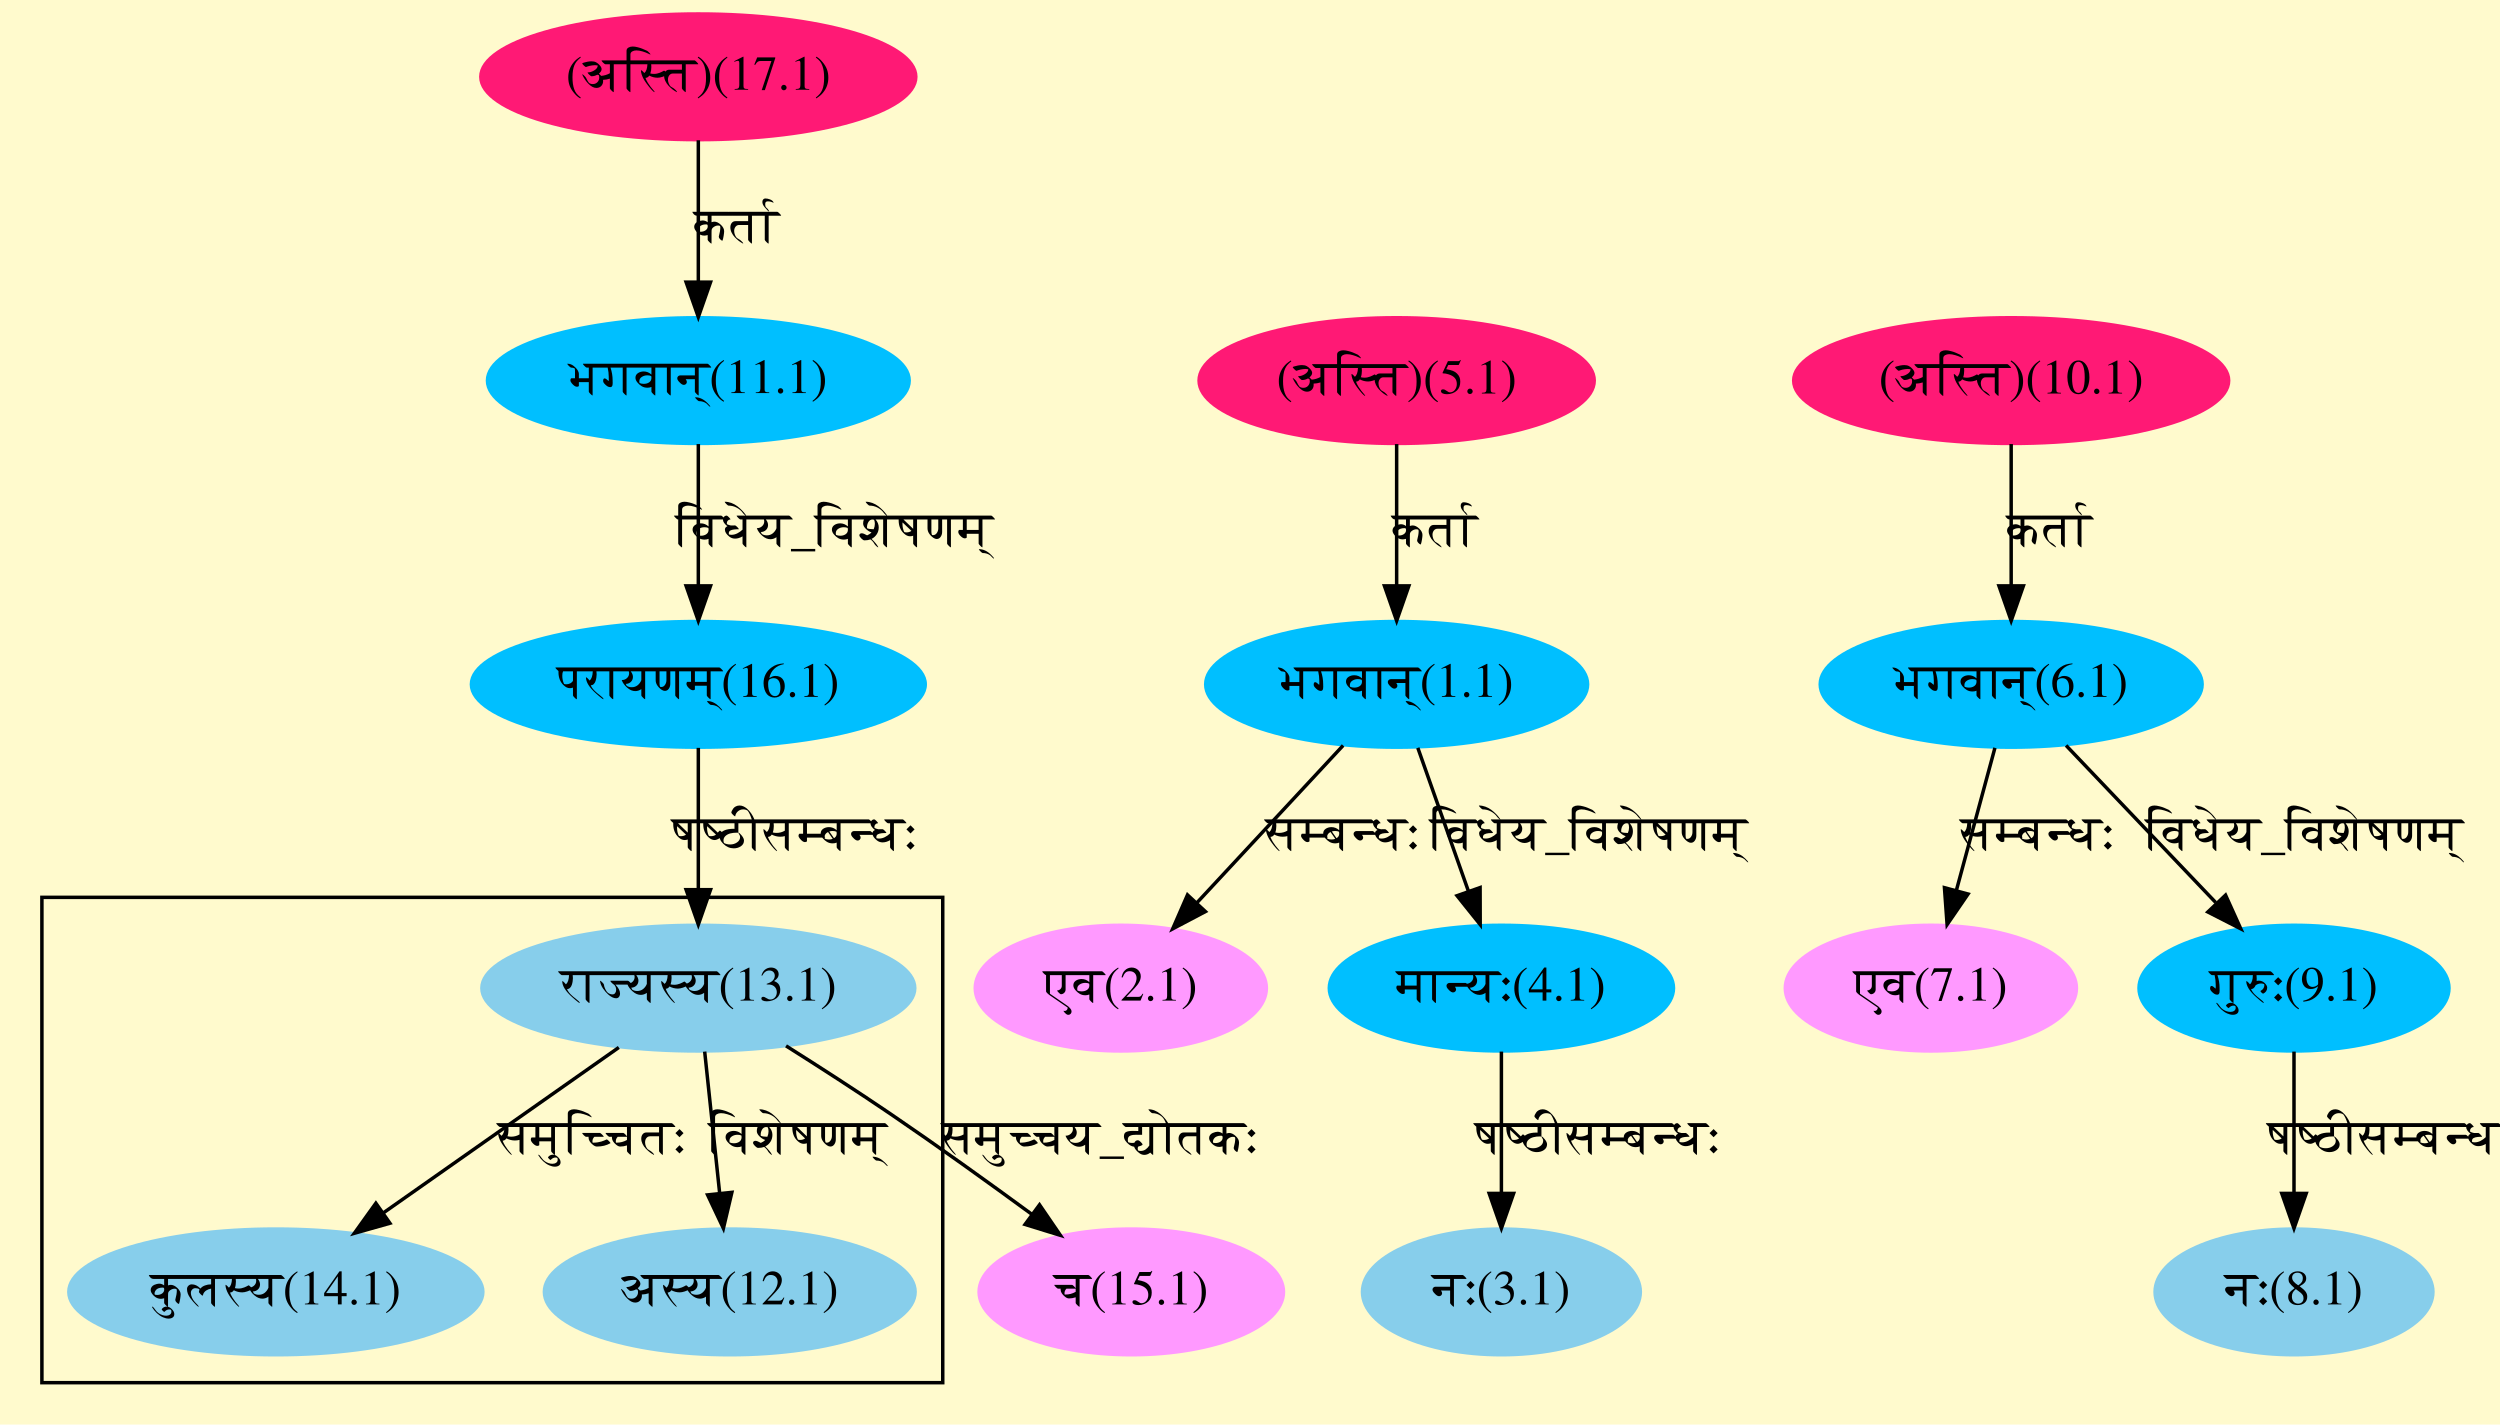
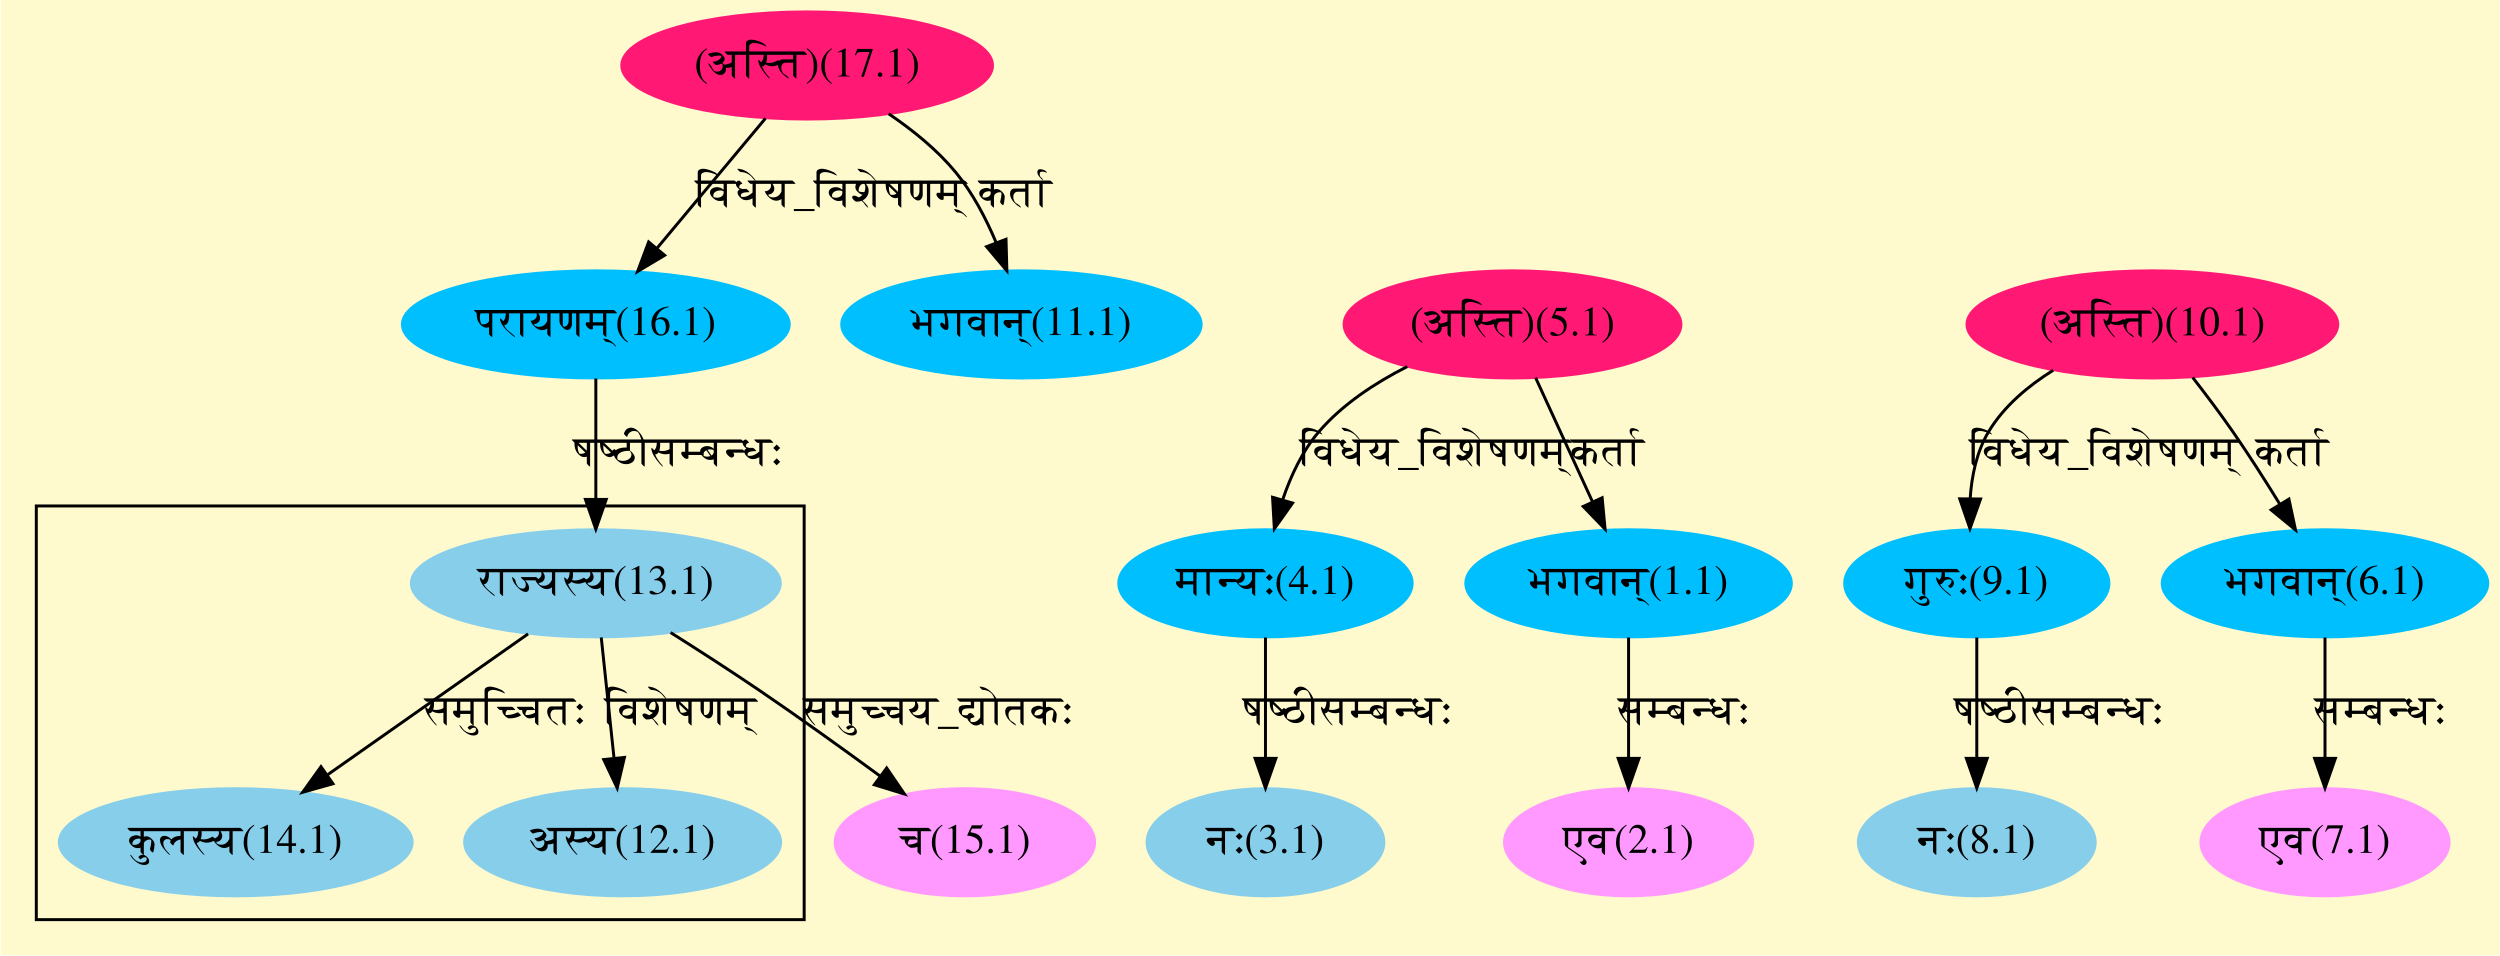
- <svg xmlns="http://www.w3.org/2000/svg" width="716pt" height="408pt" viewBox="0.00 0.00 716.00 408.00">
-   <g id="graph0" class="graph" transform="scale(1 1) rotate(0) translate(4 404)">
-     <polygon fill="#fffacd" stroke="transparent" points="-4,4 -4,-404 712,-404 712,4 -4,4" />
+ <svg xmlns="http://www.w3.org/2000/svg" width="840pt" height="321pt" viewBox="0.00 0.00 839.60 321.00">
+   <g id="graph0" class="graph" transform="scale(1 1) rotate(0) translate(4 317)">
+     <polygon fill="#fffacd" stroke="transparent" points="-4,4 -4,-317 835.6,-317 835.6,4 -4,4" />
    <g id="clust1" class="cluster">
      <polygon fill="#fffacd" stroke="black" points="8,-8 8,-147 266,-147 266,-8 8,-8" />
    </g>
    <g id="node1" class="node">
      <ellipse fill="#87ceeb" stroke="#87ceeb" cx="205" cy="-34" rx="53.09" ry="18" />
      <text text-anchor="middle" x="205" y="-30.3" font-family="Times,serif" font-size="14.00">अस्य(12.1)</text>
    </g>
    <g id="node2" class="node">
      <ellipse fill="#87ceeb" stroke="#87ceeb" cx="196" cy="-121" rx="61.99" ry="18" />
      <text text-anchor="middle" x="196" y="-117.3" font-family="Times,serif" font-size="14.00">राज्यस्य(13.1)</text>
    </g>
    <g id="edge10" class="edge">
      <path fill="none" stroke="black" d="M202.11,-62.27C200.7,-75.58 199.05,-91.19 197.82,-102.82" />
      <polygon fill="black" stroke="black" points="205.61,-62.51 203.18,-52.2 198.65,-61.78 205.61,-62.51" />
      <text text-anchor="middle" x="224.5" y="-73.8" font-family="Times,serif" font-size="14.00">विशेषणम्</text>
    </g>
    <g id="node16" class="node">
      <ellipse fill="#00bfff" stroke="#00bfff" cx="196" cy="-208" rx="64.99" ry="18" />
      <text text-anchor="middle" x="196" y="-204.3" font-family="Times,serif" font-size="14.00">परायणम्(16.1)</text>
    </g>
    <g id="edge11" class="edge">
      <path fill="none" stroke="black" d="M196,-149.27C196,-162.58 196,-178.19 196,-189.82" />
      <polygon fill="black" stroke="black" points="199.5,-149.2 196,-139.2 192.5,-149.2 199.5,-149.2" />
      <text text-anchor="middle" x="223.5" y="-160.8" font-family="Times,serif" font-size="14.00">षष्ठीसम्बन्धः</text>
    </g>
    <g id="node3" class="node">
      <ellipse fill="#87ceeb" stroke="#87ceeb" cx="75" cy="-34" rx="59.29" ry="18" />
      <text text-anchor="middle" x="75" y="-30.3" font-family="Times,serif" font-size="14.00">कुलस्य(14.1)</text>
    </g>
    <g id="edge12" class="edge">
      <path fill="none" stroke="black" d="M105.76,-56.61C126.78,-71.37 154.17,-90.61 173.23,-104.01" />
      <polygon fill="black" stroke="black" points="107.67,-53.67 97.48,-50.79 103.65,-59.4 107.67,-53.67" />
      <text text-anchor="middle" x="165.5" y="-73.8" font-family="Times,serif" font-size="14.00">समुच्चितः</text>
    </g>
    <g id="node4" class="node">
-       <ellipse fill="#00bfff" stroke="#00bfff" cx="396" cy="-208" rx="54.69" ry="18" />
-       <text text-anchor="middle" x="396" y="-204.3" font-family="Times,serif" font-size="14.00">भगवान्(1.1)</text>
+       <ellipse fill="#00bfff" stroke="#00bfff" cx="543" cy="-121" rx="54.69" ry="18" />
+       <text text-anchor="middle" x="543" y="-117.3" font-family="Times,serif" font-size="14.00">भगवान्(1.1)</text>
    </g>
    <g id="node5" class="node">
-       <ellipse fill="#ff1975" stroke="#ff1975" cx="396" cy="-295" rx="56.59" ry="18" />
-       <text text-anchor="middle" x="396" y="-291.3" font-family="Times,serif" font-size="14.00">(अस्ति)(5.1)</text>
+       <ellipse fill="#ff1975" stroke="#ff1975" cx="504" cy="-208" rx="56.59" ry="18" />
+       <text text-anchor="middle" x="504" y="-204.3" font-family="Times,serif" font-size="14.00">(अस्ति)(5.1)</text>
    </g>
    <g id="edge1" class="edge">
-       <path fill="none" stroke="black" d="M396,-236.27C396,-249.58 396,-265.19 396,-276.82" />
-       <polygon fill="black" stroke="black" points="399.5,-236.2 396,-226.2 392.5,-236.2 399.5,-236.2" />
-       <text text-anchor="middle" x="407" y="-247.8" font-family="Times,serif" font-size="14.00">कर्ता</text>
+       <path fill="none" stroke="black" d="M530.82,-148.54C524.59,-162.12 517.19,-178.24 511.75,-190.11" />
+       <polygon fill="black" stroke="black" points="534.12,-149.75 535.11,-139.2 527.76,-146.83 534.12,-149.75" />
+       <text text-anchor="middle" x="536" y="-160.8" font-family="Times,serif" font-size="14.00">कर्ता</text>
    </g>
    <g id="node6" class="node">
-       <ellipse fill="#ff99ff" stroke="#ff99ff" cx="317" cy="-121" rx="41.69" ry="18" />
-       <text text-anchor="middle" x="317" y="-117.3" font-family="Times,serif" font-size="14.00">एव(2.1)</text>
+       <ellipse fill="#ff99ff" stroke="#ff99ff" cx="543" cy="-34" rx="41.69" ry="18" />
+       <text text-anchor="middle" x="543" y="-30.3" font-family="Times,serif" font-size="14.00">एव(2.1)</text>
    </g>
    <g id="edge2" class="edge">
-       <path fill="none" stroke="black" d="M338.84,-145.5C352.13,-159.8 368.77,-177.71 380.67,-190.5" />
-       <polygon fill="black" stroke="black" points="341.23,-142.93 331.86,-137.99 336.1,-147.7 341.23,-142.93" />
-       <text text-anchor="middle" x="380.5" y="-160.8" font-family="Times,serif" font-size="14.00">सम्बन्धः</text>
+       <path fill="none" stroke="black" d="M543,-62.27C543,-75.58 543,-91.19 543,-102.82" />
+       <polygon fill="black" stroke="black" points="546.5,-62.2 543,-52.2 539.5,-62.2 546.5,-62.2" />
+       <text text-anchor="middle" x="561.5" y="-73.8" font-family="Times,serif" font-size="14.00">सम्बन्धः</text>
    </g>
    <g id="node7" class="node">
-       <ellipse fill="#87ceeb" stroke="#87ceeb" cx="426" cy="-34" rx="39.79" ry="18" />
-       <text text-anchor="middle" x="426" y="-30.3" font-family="Times,serif" font-size="14.00">नः(3.1)</text>
+       <ellipse fill="#87ceeb" stroke="#87ceeb" cx="421" cy="-34" rx="39.79" ry="18" />
+       <text text-anchor="middle" x="421" y="-30.3" font-family="Times,serif" font-size="14.00">नः(3.1)</text>
    </g>
    <g id="node8" class="node">
-       <ellipse fill="#00bfff" stroke="#00bfff" cx="426" cy="-121" rx="49.29" ry="18" />
-       <text text-anchor="middle" x="426" y="-117.3" font-family="Times,serif" font-size="14.00">मान्यः(4.1)</text>
+       <ellipse fill="#00bfff" stroke="#00bfff" cx="421" cy="-121" rx="49.29" ry="18" />
+       <text text-anchor="middle" x="421" y="-117.3" font-family="Times,serif" font-size="14.00">मान्यः(4.1)</text>
    </g>
    <g id="edge3" class="edge">
-       <path fill="none" stroke="black" d="M426,-62.27C426,-75.58 426,-91.19 426,-102.82" />
-       <polygon fill="black" stroke="black" points="429.5,-62.2 426,-52.2 422.5,-62.2 429.5,-62.2" />
-       <text text-anchor="middle" x="453.5" y="-73.8" font-family="Times,serif" font-size="14.00">षष्ठीसम्बन्धः</text>
+       <path fill="none" stroke="black" d="M421,-62.27C421,-75.58 421,-91.19 421,-102.82" />
+       <polygon fill="black" stroke="black" points="424.5,-62.2 421,-52.2 417.5,-62.2 424.5,-62.2" />
+       <text text-anchor="middle" x="448.5" y="-73.8" font-family="Times,serif" font-size="14.00">षष्ठीसम्बन्धः</text>
    </g>
    <g id="edge4" class="edge">
-       <path fill="none" stroke="black" d="M416.52,-148.87C411.79,-162.27 406.21,-178.08 402.06,-189.82" />
-       <polygon fill="black" stroke="black" points="419.9,-149.8 419.93,-139.2 413.3,-147.47 419.9,-149.8" />
-       <text text-anchor="middle" x="451" y="-160.8" font-family="Times,serif" font-size="14.00">विधेय_विशेषणम्</text>
+       <path fill="none" stroke="black" d="M426.8,-149.14C429.51,-157.16 433.41,-165.51 439,-172 446.95,-181.22 457.95,-188.42 468.64,-193.83" />
+       <polygon fill="black" stroke="black" points="430.11,-147.98 423.98,-139.33 423.38,-149.91 430.11,-147.98" />
+       <text text-anchor="middle" x="478" y="-160.8" font-family="Times,serif" font-size="14.00">विधेय_विशेषणम्</text>
    </g>
    <g id="node9" class="node">
-       <ellipse fill="#00bfff" stroke="#00bfff" cx="572" cy="-208" rx="54.69" ry="18" />
-       <text text-anchor="middle" x="572" y="-204.3" font-family="Times,serif" font-size="14.00">भगवान्(6.1)</text>
+       <ellipse fill="#00bfff" stroke="#00bfff" cx="777" cy="-121" rx="54.69" ry="18" />
+       <text text-anchor="middle" x="777" y="-117.3" font-family="Times,serif" font-size="14.00">भगवान्(6.1)</text>
    </g>
    <g id="node10" class="node">
-       <ellipse fill="#ff1975" stroke="#ff1975" cx="572" cy="-295" rx="62.29" ry="18" />
-       <text text-anchor="middle" x="572" y="-291.3" font-family="Times,serif" font-size="14.00">(अस्ति)(10.1)</text>
+       <ellipse fill="#ff1975" stroke="#ff1975" cx="719" cy="-208" rx="62.29" ry="18" />
+       <text text-anchor="middle" x="719" y="-204.3" font-family="Times,serif" font-size="14.00">(अस्ति)(10.1)</text>
    </g>
    <g id="edge5" class="edge">
-       <path fill="none" stroke="black" d="M572,-236.27C572,-249.58 572,-265.19 572,-276.82" />
-       <polygon fill="black" stroke="black" points="575.5,-236.2 572,-226.2 568.5,-236.2 575.5,-236.2" />
-       <text text-anchor="middle" x="583" y="-247.8" font-family="Times,serif" font-size="14.00">कर्ता</text>
+       <path fill="none" stroke="black" d="M761.88,-147.5C756.98,-155.46 751.41,-164.19 746,-172 741.8,-178.06 736.96,-184.49 732.54,-190.17" />
+       <polygon fill="black" stroke="black" points="764.88,-149.3 767.09,-138.94 758.9,-145.67 764.88,-149.3" />
+       <text text-anchor="middle" x="766" y="-160.8" font-family="Times,serif" font-size="14.00">कर्ता</text>
    </g>
    <g id="node11" class="node">
-       <ellipse fill="#ff99ff" stroke="#ff99ff" cx="549" cy="-121" rx="41.69" ry="18" />
-       <text text-anchor="middle" x="549" y="-117.3" font-family="Times,serif" font-size="14.00">एव(7.1)</text>
+       <ellipse fill="#ff99ff" stroke="#ff99ff" cx="777" cy="-34" rx="41.69" ry="18" />
+       <text text-anchor="middle" x="777" y="-30.3" font-family="Times,serif" font-size="14.00">एव(7.1)</text>
    </g>
    <g id="edge6" class="edge">
-       <path fill="none" stroke="black" d="M556.27,-148.87C559.9,-162.27 564.17,-178.08 567.35,-189.82" />
-       <polygon fill="black" stroke="black" points="559.64,-147.94 553.65,-139.2 552.89,-149.77 559.64,-147.94" />
-       <text text-anchor="middle" x="579.5" y="-160.8" font-family="Times,serif" font-size="14.00">सम्बन्धः</text>
+       <path fill="none" stroke="black" d="M777,-62.27C777,-75.58 777,-91.19 777,-102.82" />
+       <polygon fill="black" stroke="black" points="780.5,-62.2 777,-52.2 773.5,-62.2 780.5,-62.2" />
+       <text text-anchor="middle" x="795.5" y="-73.8" font-family="Times,serif" font-size="14.00">सम्बन्धः</text>
    </g>
    <g id="node12" class="node">
-       <ellipse fill="#87ceeb" stroke="#87ceeb" cx="653" cy="-34" rx="39.79" ry="18" />
-       <text text-anchor="middle" x="653" y="-30.3" font-family="Times,serif" font-size="14.00">नः(8.1)</text>
+       <ellipse fill="#87ceeb" stroke="#87ceeb" cx="660" cy="-34" rx="39.79" ry="18" />
+       <text text-anchor="middle" x="660" y="-30.3" font-family="Times,serif" font-size="14.00">नः(8.1)</text>
    </g>
    <g id="node13" class="node">
-       <ellipse fill="#00bfff" stroke="#00bfff" cx="653" cy="-121" rx="44.39" ry="18" />
-       <text text-anchor="middle" x="653" y="-117.3" font-family="Times,serif" font-size="14.00">गुरुः(9.1)</text>
+       <ellipse fill="#00bfff" stroke="#00bfff" cx="660" cy="-121" rx="44.39" ry="18" />
+       <text text-anchor="middle" x="660" y="-117.3" font-family="Times,serif" font-size="14.00">गुरुः(9.1)</text>
    </g>
    <g id="edge7" class="edge">
-       <path fill="none" stroke="black" d="M653,-62.27C653,-75.58 653,-91.19 653,-102.82" />
-       <polygon fill="black" stroke="black" points="656.5,-62.2 653,-52.2 649.5,-62.2 656.5,-62.2" />
-       <text text-anchor="middle" x="680.5" y="-73.8" font-family="Times,serif" font-size="14.00">षष्ठीसम्बन्धः</text>
+       <path fill="none" stroke="black" d="M660,-62.27C660,-75.58 660,-91.19 660,-102.82" />
+       <polygon fill="black" stroke="black" points="663.5,-62.2 660,-52.2 656.5,-62.2 663.5,-62.2" />
+       <text text-anchor="middle" x="687.5" y="-73.8" font-family="Times,serif" font-size="14.00">षष्ठीसम्बन्धः</text>
    </g>
    <g id="edge8" class="edge">
-       <path fill="none" stroke="black" d="M630.6,-145.5C616.98,-159.8 599.91,-177.71 587.72,-190.5" />
-       <polygon fill="black" stroke="black" points="633.4,-147.64 637.76,-137.99 628.33,-142.81 633.4,-147.64" />
-       <text text-anchor="middle" x="656" y="-160.8" font-family="Times,serif" font-size="14.00">विधेय_विशेषणम्</text>
+       <path fill="none" stroke="black" d="M657.78,-149.5C658.29,-157.23 659.99,-165.33 664,-172 669.14,-180.53 677.24,-187.33 685.67,-192.59" />
+       <polygon fill="black" stroke="black" points="661.27,-149.34 657.71,-139.37 654.27,-149.39 661.27,-149.34" />
+       <text text-anchor="middle" x="703" y="-160.8" font-family="Times,serif" font-size="14.00">विधेय_विशेषणम्</text>
    </g>
    <g id="node14" class="node">
-       <ellipse fill="#00bfff" stroke="#00bfff" cx="196" cy="-295" rx="60.39" ry="18" />
-       <text text-anchor="middle" x="196" y="-291.3" font-family="Times,serif" font-size="14.00">भगवान्(11.1)</text>
+       <ellipse fill="#00bfff" stroke="#00bfff" cx="339" cy="-208" rx="60.39" ry="18" />
+       <text text-anchor="middle" x="339" y="-204.3" font-family="Times,serif" font-size="14.00">भगवान्(11.1)</text>
    </g>
    <g id="node15" class="node">
-       <ellipse fill="#ff1975" stroke="#ff1975" cx="196" cy="-382" rx="62.29" ry="18" />
-       <text text-anchor="middle" x="196" y="-378.3" font-family="Times,serif" font-size="14.00">(अस्ति)(17.1)</text>
+       <ellipse fill="#ff1975" stroke="#ff1975" cx="267" cy="-295" rx="62.29" ry="18" />
+       <text text-anchor="middle" x="267" y="-291.3" font-family="Times,serif" font-size="14.00">(अस्ति)(17.1)</text>
    </g>
    <g id="edge9" class="edge">
-       <path fill="none" stroke="black" d="M196,-323.27C196,-336.58 196,-352.19 196,-363.82" />
-       <polygon fill="black" stroke="black" points="199.5,-323.2 196,-313.2 192.5,-323.2 199.5,-323.2" />
-       <text text-anchor="middle" x="207" y="-334.8" font-family="Times,serif" font-size="14.00">कर्ता</text>
+       <path fill="none" stroke="black" d="M330.5,-235.49C327.11,-243.57 322.65,-252.12 317,-259 310.75,-266.62 302.44,-273.32 294.39,-278.77" />
+       <polygon fill="black" stroke="black" points="333.82,-236.61 334.11,-226.02 327.28,-234.12 333.82,-236.61" />
+       <text text-anchor="middle" x="337" y="-247.8" font-family="Times,serif" font-size="14.00">कर्ता</text>
    </g>
    <g id="edge14" class="edge">
-       <path fill="none" stroke="black" d="M196,-236.27C196,-249.58 196,-265.19 196,-276.82" />
-       <polygon fill="black" stroke="black" points="199.5,-236.2 196,-226.2 192.5,-236.2 199.5,-236.2" />
-       <text text-anchor="middle" x="235" y="-247.8" font-family="Times,serif" font-size="14.00">विधेय_विशेषणम्</text>
+       <path fill="none" stroke="black" d="M216.56,-233.61C228.26,-247.62 242.6,-264.79 253,-277.24" />
+       <polygon fill="black" stroke="black" points="219.12,-231.22 210.03,-225.79 213.75,-235.71 219.12,-231.22" />
+       <text text-anchor="middle" x="275" y="-247.8" font-family="Times,serif" font-size="14.00">विधेय_विशेषणम्</text>
    </g>
    <g id="node17" class="node">
      <ellipse fill="#ff99ff" stroke="#ff99ff" cx="320" cy="-34" rx="43.59" ry="18" />
      <text text-anchor="middle" x="320" y="-30.3" font-family="Times,serif" font-size="14.00">च(15.1)</text>
    </g>
    <g id="edge13" class="edge">
      <path fill="none" stroke="black" d="M291.57,-56.19C279.22,-65.24 264.52,-75.81 251,-85 241.36,-91.55 230.57,-98.5 221.12,-104.46" />
      <polygon fill="black" stroke="black" points="293.72,-58.95 299.7,-50.2 289.57,-53.32 293.72,-58.95" />
      <text text-anchor="middle" x="311" y="-73.8" font-family="Times,serif" font-size="14.00">समुच्चय_द्योतकः</text>
    </g>
  </g>
</svg>
